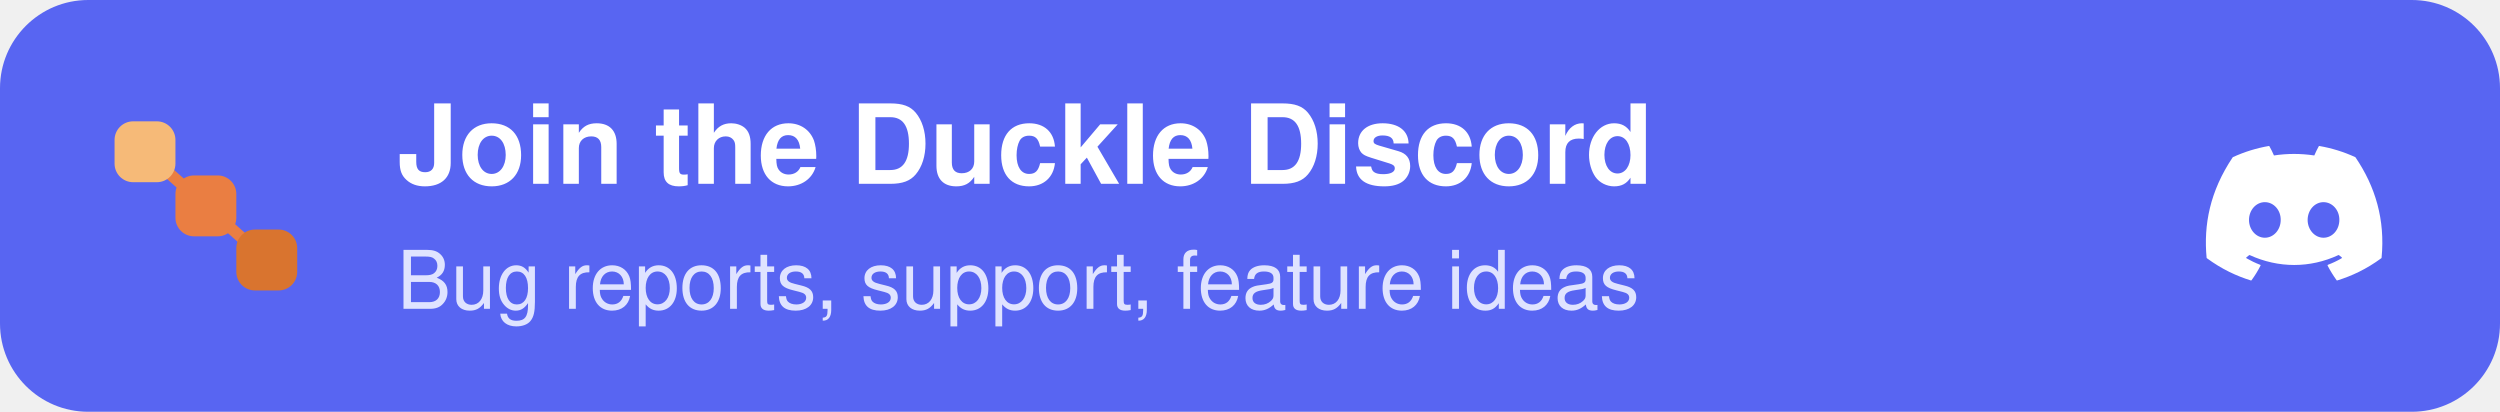
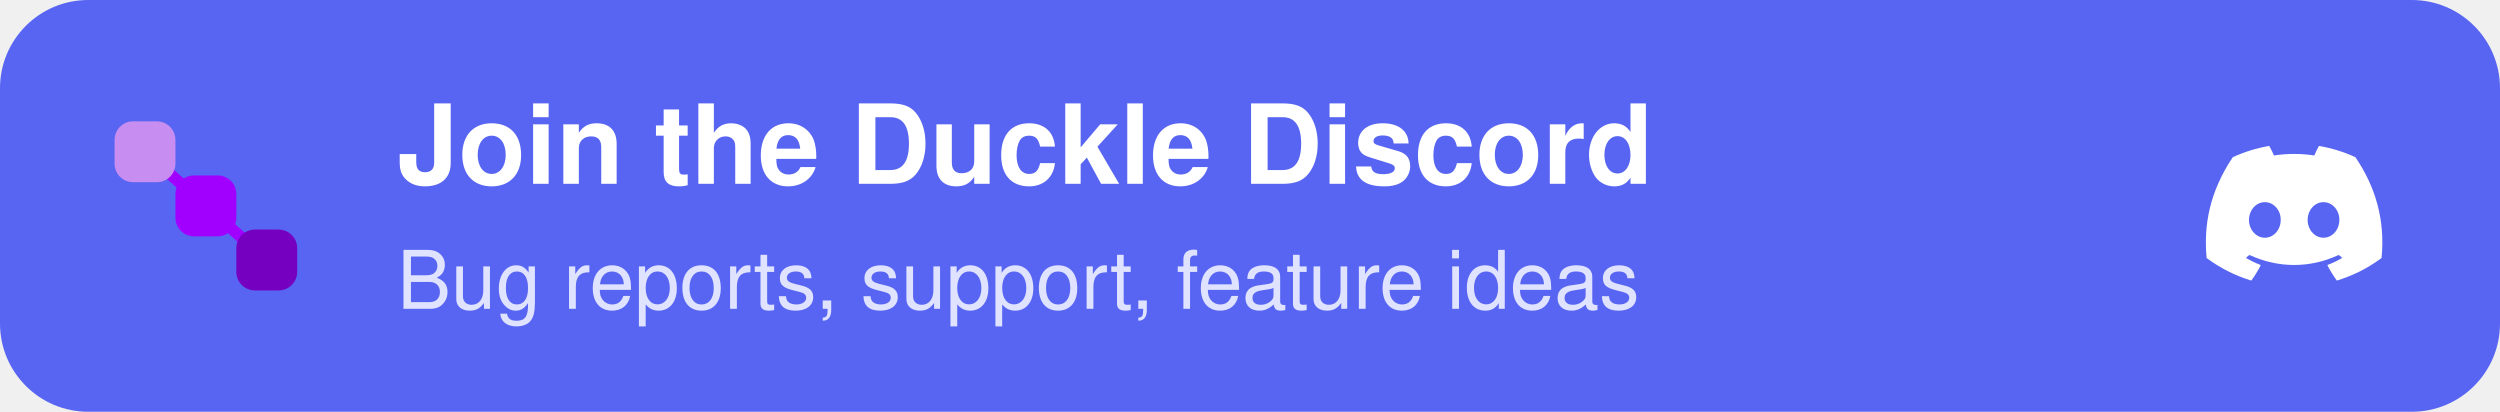
<svg xmlns="http://www.w3.org/2000/svg" width="340" height="56" viewBox="0 0 340 56" role="img" aria-label="Join the Duckle community on Discord">
  <rect width="340" height="56" rx="12" fill="#5865F2" />
  <g transform="translate(13.28,13.28) scale(0.46)">
-     <line x1="14" y1="16" x2="32" y2="32" stroke="#EA7E42" stroke-width="3.4" stroke-linecap="round" />
-     <line x1="32" y1="32" x2="50" y2="48" stroke="#EA7E42" stroke-width="3.4" stroke-linecap="round" />
-     <rect x="5" y="7" width="18" height="18" rx="5.5" fill="#F6BA78" />
-     <rect x="23" y="23" width="18" height="18" rx="5.5" fill="#EA7E42" />
-     <rect x="41" y="39" width="18" height="18" rx="5.5" fill="#D9742F" />
+     <line x1="14" y1="16" x2="32" y2="32" stroke="#A100FF" stroke-width="3.4" stroke-linecap="round" />
+     <line x1="32" y1="32" x2="50" y2="48" stroke="#A100FF" stroke-width="3.4" stroke-linecap="round" />
+     <rect x="5" y="7" width="18" height="18" rx="5.5" fill="#C88DF0" />
+     <rect x="23" y="23" width="18" height="18" rx="5.5" fill="#A100FF" />
+     <rect x="41" y="39" width="18" height="18" rx="5.5" fill="#7500C0" />
  </g>
  <text x="54" y="25" fill="#ffffff" font-family="'Segoe UI',Helvetica,Arial,sans-serif" font-size="15" font-weight="700">Join the Duckle Discord</text>
  <text x="54" y="42" fill="#dfe3ff" font-family="'Segoe UI',Helvetica,Arial,sans-serif" font-size="11">Bug reports, support, feature ideas</text>
  <g transform="translate(300,17)" fill="#ffffff">
    <path d="M20.317 4.37a19.791 19.791 0 0 0-4.885-1.515.074.074 0 0 0-.079.037c-.211.375-.445.865-.608 1.25-1.845-.276-3.68-.276-5.487 0-.164-.393-.406-.874-.618-1.25a.077.077 0 0 0-.079-.037 19.736 19.736 0 0 0-4.885 1.515.07.07 0 0 0-.032.028C.533 9.046-.319 13.58.099 18.058a.082.082 0 0 0 .031.056c2.053 1.508 4.041 2.423 5.993 3.029a.078.078 0 0 0 .084-.028c.462-.63.873-1.295 1.226-1.994a.076.076 0 0 0-.042-.106c-.653-.248-1.274-.549-1.872-.892a.077.077 0 0 1-.008-.128c.126-.094.252-.192.372-.291a.074.074 0 0 1 .078-.011c3.928 1.793 8.18 1.793 12.061 0a.074.074 0 0 1 .079.009c.12.099.246.198.373.292a.077.077 0 0 1-.007.128 12.299 12.299 0 0 1-1.873.891.077.077 0 0 0-.041.107c.36.698.772 1.363 1.225 1.993a.076.076 0 0 0 .084.029c1.961-.607 3.95-1.522 6.002-3.029a.077.077 0 0 0 .031-.055c.5-5.177-.838-9.674-3.549-13.66a.061.061 0 0 0-.031-.029zM8.02 15.331c-1.183 0-2.157-1.086-2.157-2.419 0-1.333.956-2.419 2.157-2.419 1.211 0 2.176 1.095 2.157 2.419 0 1.333-.956 2.419-2.157 2.419zm7.975 0c-1.183 0-2.157-1.086-2.157-2.419 0-1.333.955-2.419 2.157-2.419 1.211 0 2.176 1.095 2.157 2.419 0 1.333-.946 2.419-2.157 2.419Z" />
  </g>
</svg>
